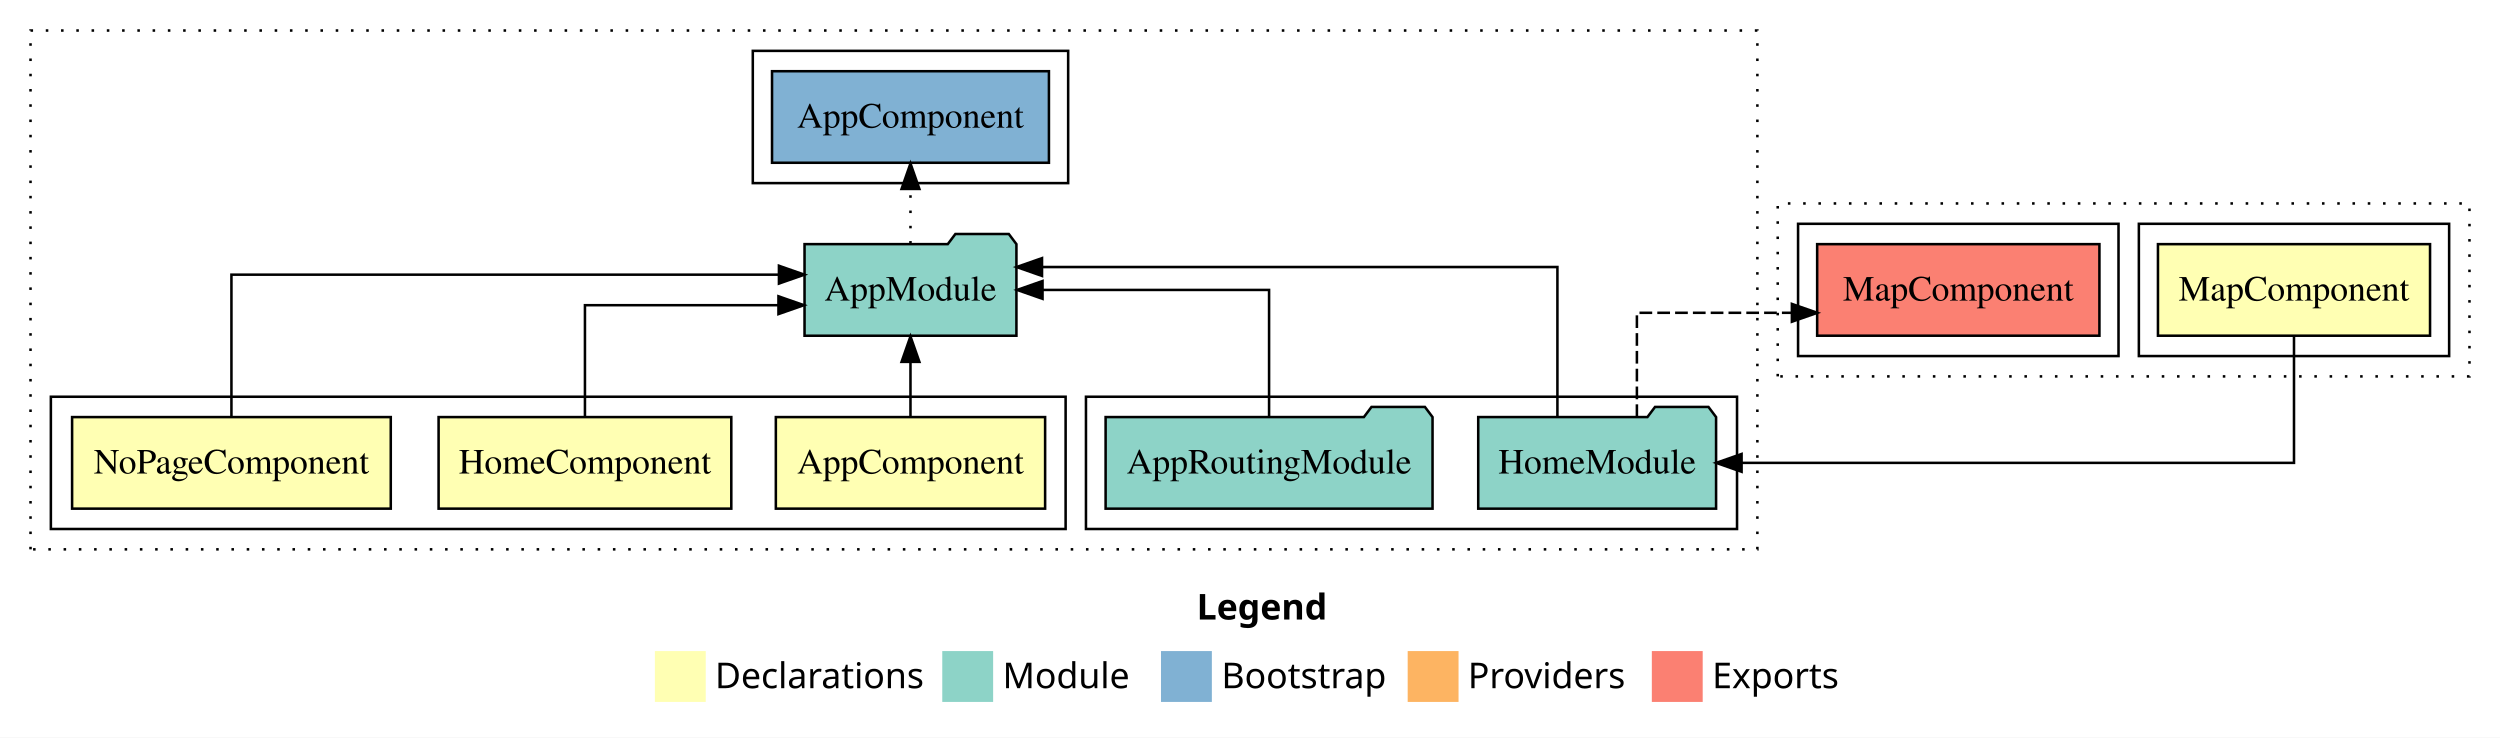
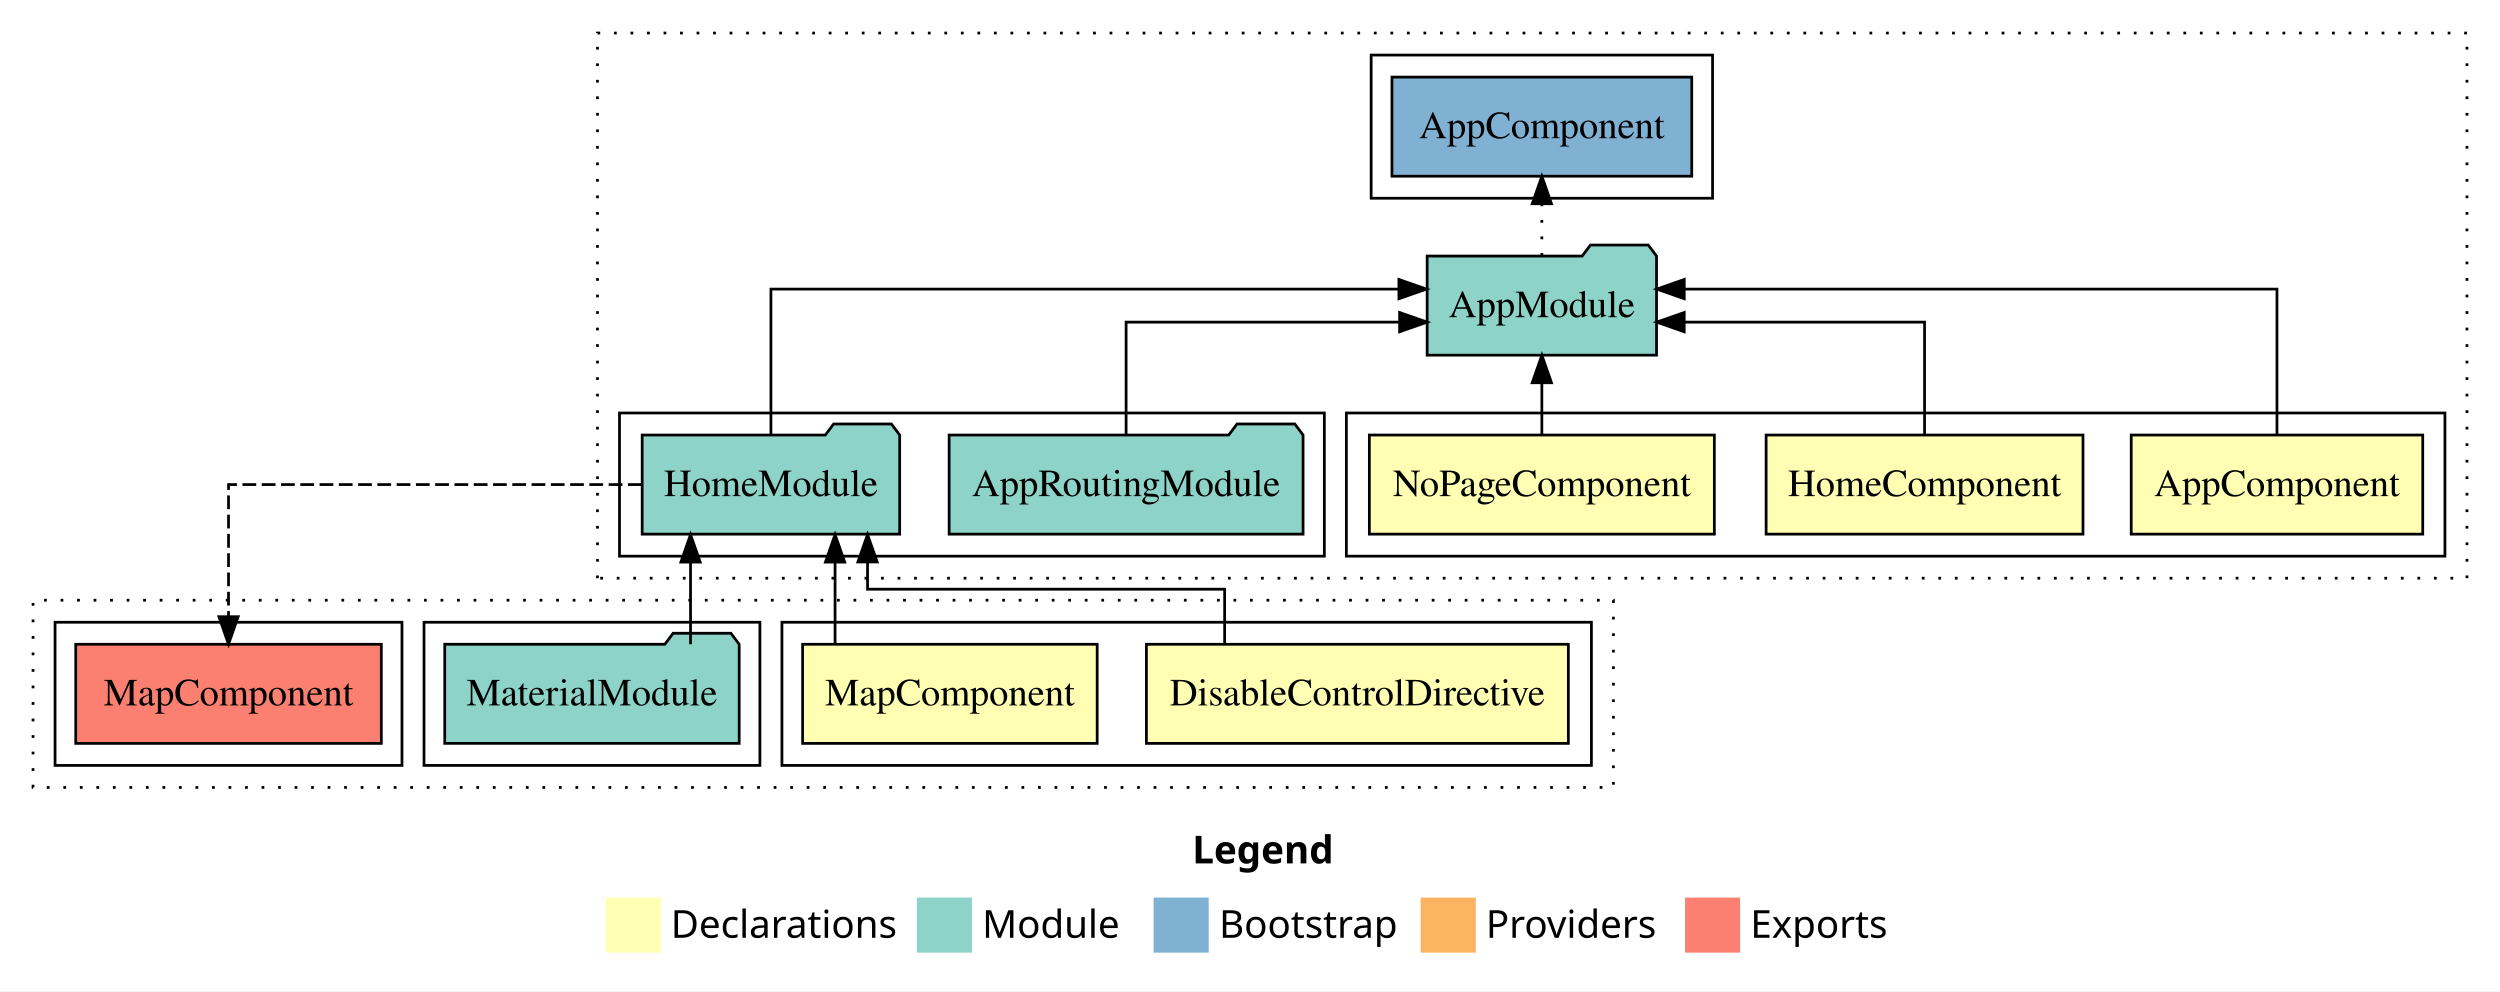
- <svg xmlns="http://www.w3.org/2000/svg" width="983pt" height="290pt" viewBox="0.00 0.00 983.00 290.00">
-   <g id="graph0" class="graph" transform="scale(1 1) rotate(0) translate(4 286)">
-     <polygon fill="#ffffff" stroke="transparent" points="-4,4 -4,-286 979,-286 979,4 -4,4" />
-     <text text-anchor="start" x="466.509" y="-42.4" font-family="sans-serif" font-weight="bold" font-size="14.00" fill="#000000">Legend</text>
-     <polygon fill="#ffffb3" stroke="transparent" points="253.5,-10 253.5,-30 273.5,-30 273.5,-10 253.5,-10" />
-     <text text-anchor="start" x="277.129" y="-15.4" font-family="sans-serif" font-size="14.00" fill="#000000">  Declarations</text>
-     <polygon fill="#8dd3c7" stroke="transparent" points="366.5,-10 366.5,-30 386.5,-30 386.5,-10 366.5,-10" />
-     <text text-anchor="start" x="390.225" y="-15.4" font-family="sans-serif" font-size="14.00" fill="#000000">  Module</text>
-     <polygon fill="#80b1d3" stroke="transparent" points="452.5,-10 452.5,-30 472.5,-30 472.5,-10 452.5,-10" />
-     <text text-anchor="start" x="476.281" y="-15.4" font-family="sans-serif" font-size="14.00" fill="#000000">  Bootstrap</text>
-     <polygon fill="#fdb462" stroke="transparent" points="549.5,-10 549.5,-30 569.5,-30 569.5,-10 549.5,-10" />
-     <text text-anchor="start" x="573.173" y="-15.4" font-family="sans-serif" font-size="14.00" fill="#000000">  Providers</text>
-     <polygon fill="#fb8072" stroke="transparent" points="645.5,-10 645.5,-30 665.5,-30 665.5,-10 645.5,-10" />
-     <text text-anchor="start" x="669.226" y="-15.4" font-family="sans-serif" font-size="14.00" fill="#000000">  Exports</text>
+ <svg xmlns="http://www.w3.org/2000/svg" width="908pt" height="360pt" viewBox="0.00 0.00 908.00 360.00">
+   <g id="graph0" class="graph" transform="scale(1 1) rotate(0) translate(4 356)">
+     <polygon fill="#ffffff" stroke="transparent" points="-4,4 -4,-356 904,-356 904,4 -4,4" />
+     <text text-anchor="start" x="429.009" y="-42.4" font-family="sans-serif" font-weight="bold" font-size="14.00" fill="#000000">Legend</text>
+     <polygon fill="#ffffb3" stroke="transparent" points="216,-10 216,-30 236,-30 236,-10 216,-10" />
+     <text text-anchor="start" x="239.629" y="-15.4" font-family="sans-serif" font-size="14.00" fill="#000000">  Declarations</text>
+     <polygon fill="#8dd3c7" stroke="transparent" points="329,-10 329,-30 349,-30 349,-10 329,-10" />
+     <text text-anchor="start" x="352.725" y="-15.4" font-family="sans-serif" font-size="14.00" fill="#000000">  Module</text>
+     <polygon fill="#80b1d3" stroke="transparent" points="415,-10 415,-30 435,-30 435,-10 415,-10" />
+     <text text-anchor="start" x="438.781" y="-15.4" font-family="sans-serif" font-size="14.00" fill="#000000">  Bootstrap</text>
+     <polygon fill="#fdb462" stroke="transparent" points="512,-10 512,-30 532,-30 532,-10 512,-10" />
+     <text text-anchor="start" x="535.673" y="-15.4" font-family="sans-serif" font-size="14.00" fill="#000000">  Providers</text>
+     <polygon fill="#fb8072" stroke="transparent" points="608,-10 608,-30 628,-30 628,-10 608,-10" />
+     <text text-anchor="start" x="631.726" y="-15.4" font-family="sans-serif" font-size="14.00" fill="#000000">  Exports</text>
    <g id="clust1" class="cluster">
-       <polygon fill="none" stroke="#000000" stroke-dasharray="1,5" points="8,-70 8,-274 687,-274 687,-70 8,-70" />
+       <polygon fill="none" stroke="#000000" stroke-dasharray="1,5" points="213,-146 213,-344 892,-344 892,-146 213,-146" />
    </g>
    <g id="clust2" class="cluster">
-       <polygon fill="none" stroke="#000000" points="16,-78 16,-130 415,-130 415,-78 16,-78" />
+       <polygon fill="none" stroke="#000000" points="485,-154 485,-206 884,-206 884,-154 485,-154" />
    </g>
    <g id="clust6" class="cluster">
-       <polygon fill="none" stroke="#000000" points="423,-78 423,-130 679,-130 679,-78 423,-78" />
+       <polygon fill="none" stroke="#000000" points="221,-154 221,-206 477,-206 477,-154 221,-154" />
    </g>
    <g id="clust8" class="cluster">
-       <polygon fill="none" stroke="#000000" points="292,-214 292,-266 416,-266 416,-214 292,-214" />
+       <polygon fill="none" stroke="#000000" points="494,-284 494,-336 618,-336 618,-284 494,-284" />
    </g>
    <g id="clust16" class="cluster">
-       <polygon fill="none" stroke="#000000" stroke-dasharray="1,5" points="695,-138 695,-206 967,-206 967,-138 695,-138" />
+       <polygon fill="none" stroke="#000000" stroke-dasharray="1,5" points="8,-70 8,-138 582,-138 582,-70 8,-70" />
    </g>
    <g id="clust17" class="cluster">
-       <polygon fill="none" stroke="#000000" points="837,-146 837,-198 959,-198 959,-146 837,-146" />
+       <polygon fill="none" stroke="#000000" points="280,-78 280,-130 574,-130 574,-78 280,-78" />
    </g>
    <g id="clust20" class="cluster">
-       <polygon fill="none" stroke="#000000" points="703,-146 703,-198 829,-198 829,-146 703,-146" />
+       <polygon fill="none" stroke="#000000" points="150,-78 150,-130 272,-130 272,-78 150,-78" />
+     </g>
+     <g id="clust21" class="cluster">
+       <polygon fill="none" stroke="#000000" points="16,-78 16,-130 142,-130 142,-78 16,-78" />
    </g>
    <g id="node1" class="node">
-       <polygon fill="#ffffb3" stroke="#000000" points="406.94,-122 301.06,-122 301.06,-86 406.94,-86 406.94,-122" />
-       <text text-anchor="middle" x="354" y="-99.8" font-family="Times,serif" font-size="14.00" fill="#000000">AppComponent</text>
+       <polygon fill="#ffffb3" stroke="#000000" points="875.94,-198 770.06,-198 770.06,-162 875.94,-162 875.94,-198" />
+       <text text-anchor="middle" x="823" y="-175.8" font-family="Times,serif" font-size="14.00" fill="#000000">AppComponent</text>
    </g>
    <g id="node4" class="node">
-       <polygon fill="#8dd3c7" stroke="#000000" points="395.657,-190 392.657,-194 371.657,-194 368.657,-190 312.343,-190 312.343,-154 395.657,-154 395.657,-190" />
-       <text text-anchor="middle" x="354" y="-167.8" font-family="Times,serif" font-size="14.00" fill="#000000">AppModule</text>
+       <polygon fill="#8dd3c7" stroke="#000000" points="597.657,-263 594.657,-267 573.657,-267 570.657,-263 514.343,-263 514.343,-227 597.657,-227 597.657,-263" />
+       <text text-anchor="middle" x="556" y="-240.8" font-family="Times,serif" font-size="14.00" fill="#000000">AppModule</text>
    </g>
    <g id="edge1" class="edge">
-       <path fill="none" stroke="#000000" d="M354,-122.223C354,-122.223 354,-143.727 354,-143.727" />
-       <polygon fill="#000000" stroke="#000000" points="350.5,-143.727 354,-153.727 357.5,-143.727 350.5,-143.727" />
+       <path fill="none" stroke="#000000" d="M823,-198.284C823,-219.321 823,-251 823,-251 823,-251 607.719,-251 607.719,-251" />
+       <polygon fill="#000000" stroke="#000000" points="607.719,-247.5 597.719,-251 607.719,-254.5 607.719,-247.5" />
    </g>
    <g id="node2" class="node">
-       <polygon fill="#ffffb3" stroke="#000000" points="283.545,-122 168.455,-122 168.455,-86 283.545,-86 283.545,-122" />
-       <text text-anchor="middle" x="226" y="-99.8" font-family="Times,serif" font-size="14.00" fill="#000000">HomeComponent</text>
+       <polygon fill="#ffffb3" stroke="#000000" points="752.545,-198 637.455,-198 637.455,-162 752.545,-162 752.545,-198" />
+       <text text-anchor="middle" x="695" y="-175.8" font-family="Times,serif" font-size="14.00" fill="#000000">HomeComponent</text>
    </g>
    <g id="edge2" class="edge">
-       <path fill="none" stroke="#000000" d="M226,-122.267C226,-140.555 226,-166 226,-166 226,-166 302.088,-166 302.088,-166" />
-       <polygon fill="#000000" stroke="#000000" points="302.088,-169.5 312.088,-166 302.088,-162.5 302.088,-169.5" />
+       <path fill="none" stroke="#000000" d="M695,-198.023C695,-215.373 695,-239 695,-239 695,-239 607.705,-239 607.705,-239" />
+       <polygon fill="#000000" stroke="#000000" points="607.705,-235.5 597.705,-239 607.705,-242.5 607.705,-235.5" />
    </g>
    <g id="node3" class="node">
-       <polygon fill="#ffffb3" stroke="#000000" points="149.651,-122 24.349,-122 24.349,-86 149.651,-86 149.651,-122" />
-       <text text-anchor="middle" x="87" y="-99.8" font-family="Times,serif" font-size="14.00" fill="#000000">NoPageComponent</text>
+       <polygon fill="#ffffb3" stroke="#000000" points="618.651,-198 493.349,-198 493.349,-162 618.651,-162 618.651,-198" />
+       <text text-anchor="middle" x="556" y="-175.8" font-family="Times,serif" font-size="14.00" fill="#000000">NoPageComponent</text>
    </g>
    <g id="edge3" class="edge">
-       <path fill="none" stroke="#000000" d="M87,-122.292C87,-144.206 87,-178 87,-178 87,-178 302.281,-178 302.281,-178" />
-       <polygon fill="#000000" stroke="#000000" points="302.281,-181.5 312.281,-178 302.281,-174.5 302.281,-181.5" />
+       <path fill="none" stroke="#000000" d="M556,-198.106C556,-198.106 556,-216.991 556,-216.991" />
+       <polygon fill="#000000" stroke="#000000" points="552.5,-216.991 556,-226.991 559.5,-216.991 552.5,-216.991" />
    </g>
    <g id="node7" class="node">
-       <polygon fill="#80b1d3" stroke="#000000" points="408.439,-258 299.561,-258 299.561,-222 408.439,-222 408.439,-258" />
-       <text text-anchor="middle" x="354" y="-235.8" font-family="Times,serif" font-size="14.00" fill="#000000">AppComponent </text>
+       <polygon fill="#80b1d3" stroke="#000000" points="610.439,-328 501.561,-328 501.561,-292 610.439,-292 610.439,-328" />
+       <text text-anchor="middle" x="556" y="-305.8" font-family="Times,serif" font-size="14.00" fill="#000000">AppComponent </text>
    </g>
    <g id="edge6" class="edge">
-       <path fill="none" stroke="#000000" stroke-dasharray="1,5" d="M354,-190.223C354,-190.223 354,-211.727 354,-211.727" />
-       <polygon fill="#000000" stroke="#000000" points="350.5,-211.727 354,-221.727 357.5,-211.727 350.5,-211.727" />
+       <path fill="none" stroke="#000000" stroke-dasharray="1,5" d="M556,-263.106C556,-263.106 556,-281.991 556,-281.991" />
+       <polygon fill="#000000" stroke="#000000" points="552.5,-281.991 556,-291.991 559.5,-281.991 552.5,-281.991" />
    </g>
    <g id="node5" class="node">
-       <polygon fill="#8dd3c7" stroke="#000000" points="559.274,-122 556.274,-126 535.274,-126 532.274,-122 430.726,-122 430.726,-86 559.274,-86 559.274,-122" />
-       <text text-anchor="middle" x="495" y="-99.8" font-family="Times,serif" font-size="14.00" fill="#000000">AppRoutingModule</text>
+       <polygon fill="#8dd3c7" stroke="#000000" points="469.274,-198 466.274,-202 445.274,-202 442.274,-198 340.726,-198 340.726,-162 469.274,-162 469.274,-198" />
+       <text text-anchor="middle" x="405" y="-175.8" font-family="Times,serif" font-size="14.00" fill="#000000">AppRoutingModule</text>
    </g>
    <g id="edge4" class="edge">
-       <path fill="none" stroke="#000000" d="M495,-122.223C495,-142.365 495,-172 495,-172 495,-172 405.923,-172 405.923,-172" />
-       <polygon fill="#000000" stroke="#000000" points="405.923,-168.5 395.923,-172 405.923,-175.5 405.923,-168.5" />
+       <path fill="none" stroke="#000000" d="M405,-198.023C405,-215.373 405,-239 405,-239 405,-239 504.339,-239 504.339,-239" />
+       <polygon fill="#000000" stroke="#000000" points="504.339,-242.5 514.339,-239 504.339,-235.5 504.339,-242.5" />
    </g>
    <g id="node6" class="node">
-       <polygon fill="#8dd3c7" stroke="#000000" points="670.762,-122 667.762,-126 646.762,-126 643.762,-122 577.238,-122 577.238,-86 670.762,-86 670.762,-122" />
-       <text text-anchor="middle" x="624" y="-99.8" font-family="Times,serif" font-size="14.00" fill="#000000">HomeModule</text>
+       <polygon fill="#8dd3c7" stroke="#000000" points="322.762,-198 319.762,-202 298.762,-202 295.762,-198 229.238,-198 229.238,-162 322.762,-162 322.762,-198" />
+       <text text-anchor="middle" x="276" y="-175.8" font-family="Times,serif" font-size="14.00" fill="#000000">HomeModule</text>
    </g>
    <g id="edge5" class="edge">
-       <path fill="none" stroke="#000000" d="M608.373,-122.248C608.373,-145.018 608.373,-181 608.373,-181 608.373,-181 405.72,-181 405.72,-181" />
-       <polygon fill="#000000" stroke="#000000" points="405.72,-177.5 395.72,-181 405.72,-184.5 405.72,-177.5" />
+       <path fill="none" stroke="#000000" d="M276,-198.284C276,-219.321 276,-251 276,-251 276,-251 504.081,-251 504.081,-251" />
+       <polygon fill="#000000" stroke="#000000" points="504.081,-254.5 514.081,-251 504.081,-247.5 504.081,-254.5" />
+     </g>
+     <g id="node11" class="node">
+       <polygon fill="#fb8072" stroke="#000000" points="134.493,-122 23.507,-122 23.507,-86 134.493,-86 134.493,-122" />
+       <text text-anchor="middle" x="79" y="-99.8" font-family="Times,serif" font-size="14.00" fill="#000000">MapComponent </text>
+     </g>
+     <g id="edge10" class="edge">
+       <path fill="none" stroke="#000000" stroke-dasharray="5,2" d="M229.064,-180C170.795,-180 79,-180 79,-180 79,-180 79,-132.011 79,-132.011" />
+       <polygon fill="#000000" stroke="#000000" points="82.5,-132.011 79,-122.011 75.5,-132.011 82.5,-132.011" />
+     </g>
+     <g id="node8" class="node">
+       <polygon fill="#ffffb3" stroke="#000000" points="565.623,-122 412.377,-122 412.377,-86 565.623,-86 565.623,-122" />
+       <text text-anchor="middle" x="489" y="-99.8" font-family="Times,serif" font-size="14.00" fill="#000000">DisableControlDirective</text>
+     </g>
+     <g id="edge7" class="edge">
+       <path fill="none" stroke="#000000" d="M440.788,-122.11C440.788,-131.897 440.788,-142 440.788,-142 440.788,-142 311.089,-142 311.089,-142 311.089,-142 311.089,-151.89 311.089,-151.89" />
+       <polygon fill="#000000" stroke="#000000" points="307.589,-151.89 311.089,-161.89 314.589,-151.89 307.589,-151.89" />
    </g>
    <g id="node9" class="node">
-       <polygon fill="#fb8072" stroke="#000000" points="821.493,-190 710.507,-190 710.507,-154 821.493,-154 821.493,-190" />
-       <text text-anchor="middle" x="766" y="-167.8" font-family="Times,serif" font-size="14.00" fill="#000000">MapComponent </text>
+       <polygon fill="#ffffb3" stroke="#000000" points="394.492,-122 287.508,-122 287.508,-86 394.492,-86 394.492,-122" />
+       <text text-anchor="middle" x="341" y="-99.8" font-family="Times,serif" font-size="14.00" fill="#000000">MapComponent</text>
    </g>
    <g id="edge8" class="edge">
-       <path fill="none" stroke="#000000" stroke-dasharray="5,2" d="M639.627,-122.022C639.627,-139.373 639.627,-163 639.627,-163 639.627,-163 700.571,-163 700.571,-163" />
-       <polygon fill="#000000" stroke="#000000" points="700.571,-166.5 710.571,-163 700.571,-159.5 700.571,-166.5" />
+       <path fill="none" stroke="#000000" d="M299.296,-122.011C299.296,-122.011 299.296,-151.855 299.296,-151.855" />
+       <polygon fill="#000000" stroke="#000000" points="295.796,-151.855 299.296,-161.855 302.796,-151.855 295.796,-151.855" />
    </g>
-     <g id="node8" class="node">
-       <polygon fill="#ffffb3" stroke="#000000" points="951.492,-190 844.508,-190 844.508,-154 951.492,-154 951.492,-190" />
-       <text text-anchor="middle" x="898" y="-167.8" font-family="Times,serif" font-size="14.00" fill="#000000">MapComponent</text>
+     <g id="node10" class="node">
+       <polygon fill="#8dd3c7" stroke="#000000" points="264.471,-122 261.471,-126 240.471,-126 237.471,-122 157.529,-122 157.529,-86 264.471,-86 264.471,-122" />
+       <text text-anchor="middle" x="211" y="-99.8" font-family="Times,serif" font-size="14.00" fill="#000000">MaterialModule</text>
    </g>
-     <g id="edge7" class="edge">
-       <path fill="none" stroke="#000000" d="M898,-153.777C898,-133.635 898,-104 898,-104 898,-104 680.791,-104 680.791,-104" />
-       <polygon fill="#000000" stroke="#000000" points="680.791,-100.5 670.791,-104 680.791,-107.5 680.791,-100.5" />
+     <g id="edge9" class="edge">
+       <path fill="none" stroke="#000000" d="M246.802,-122.011C246.802,-122.011 246.802,-151.855 246.802,-151.855" />
+       <polygon fill="#000000" stroke="#000000" points="243.302,-151.855 246.802,-161.855 250.302,-151.855 243.302,-151.855" />
    </g>
  </g>
</svg>
